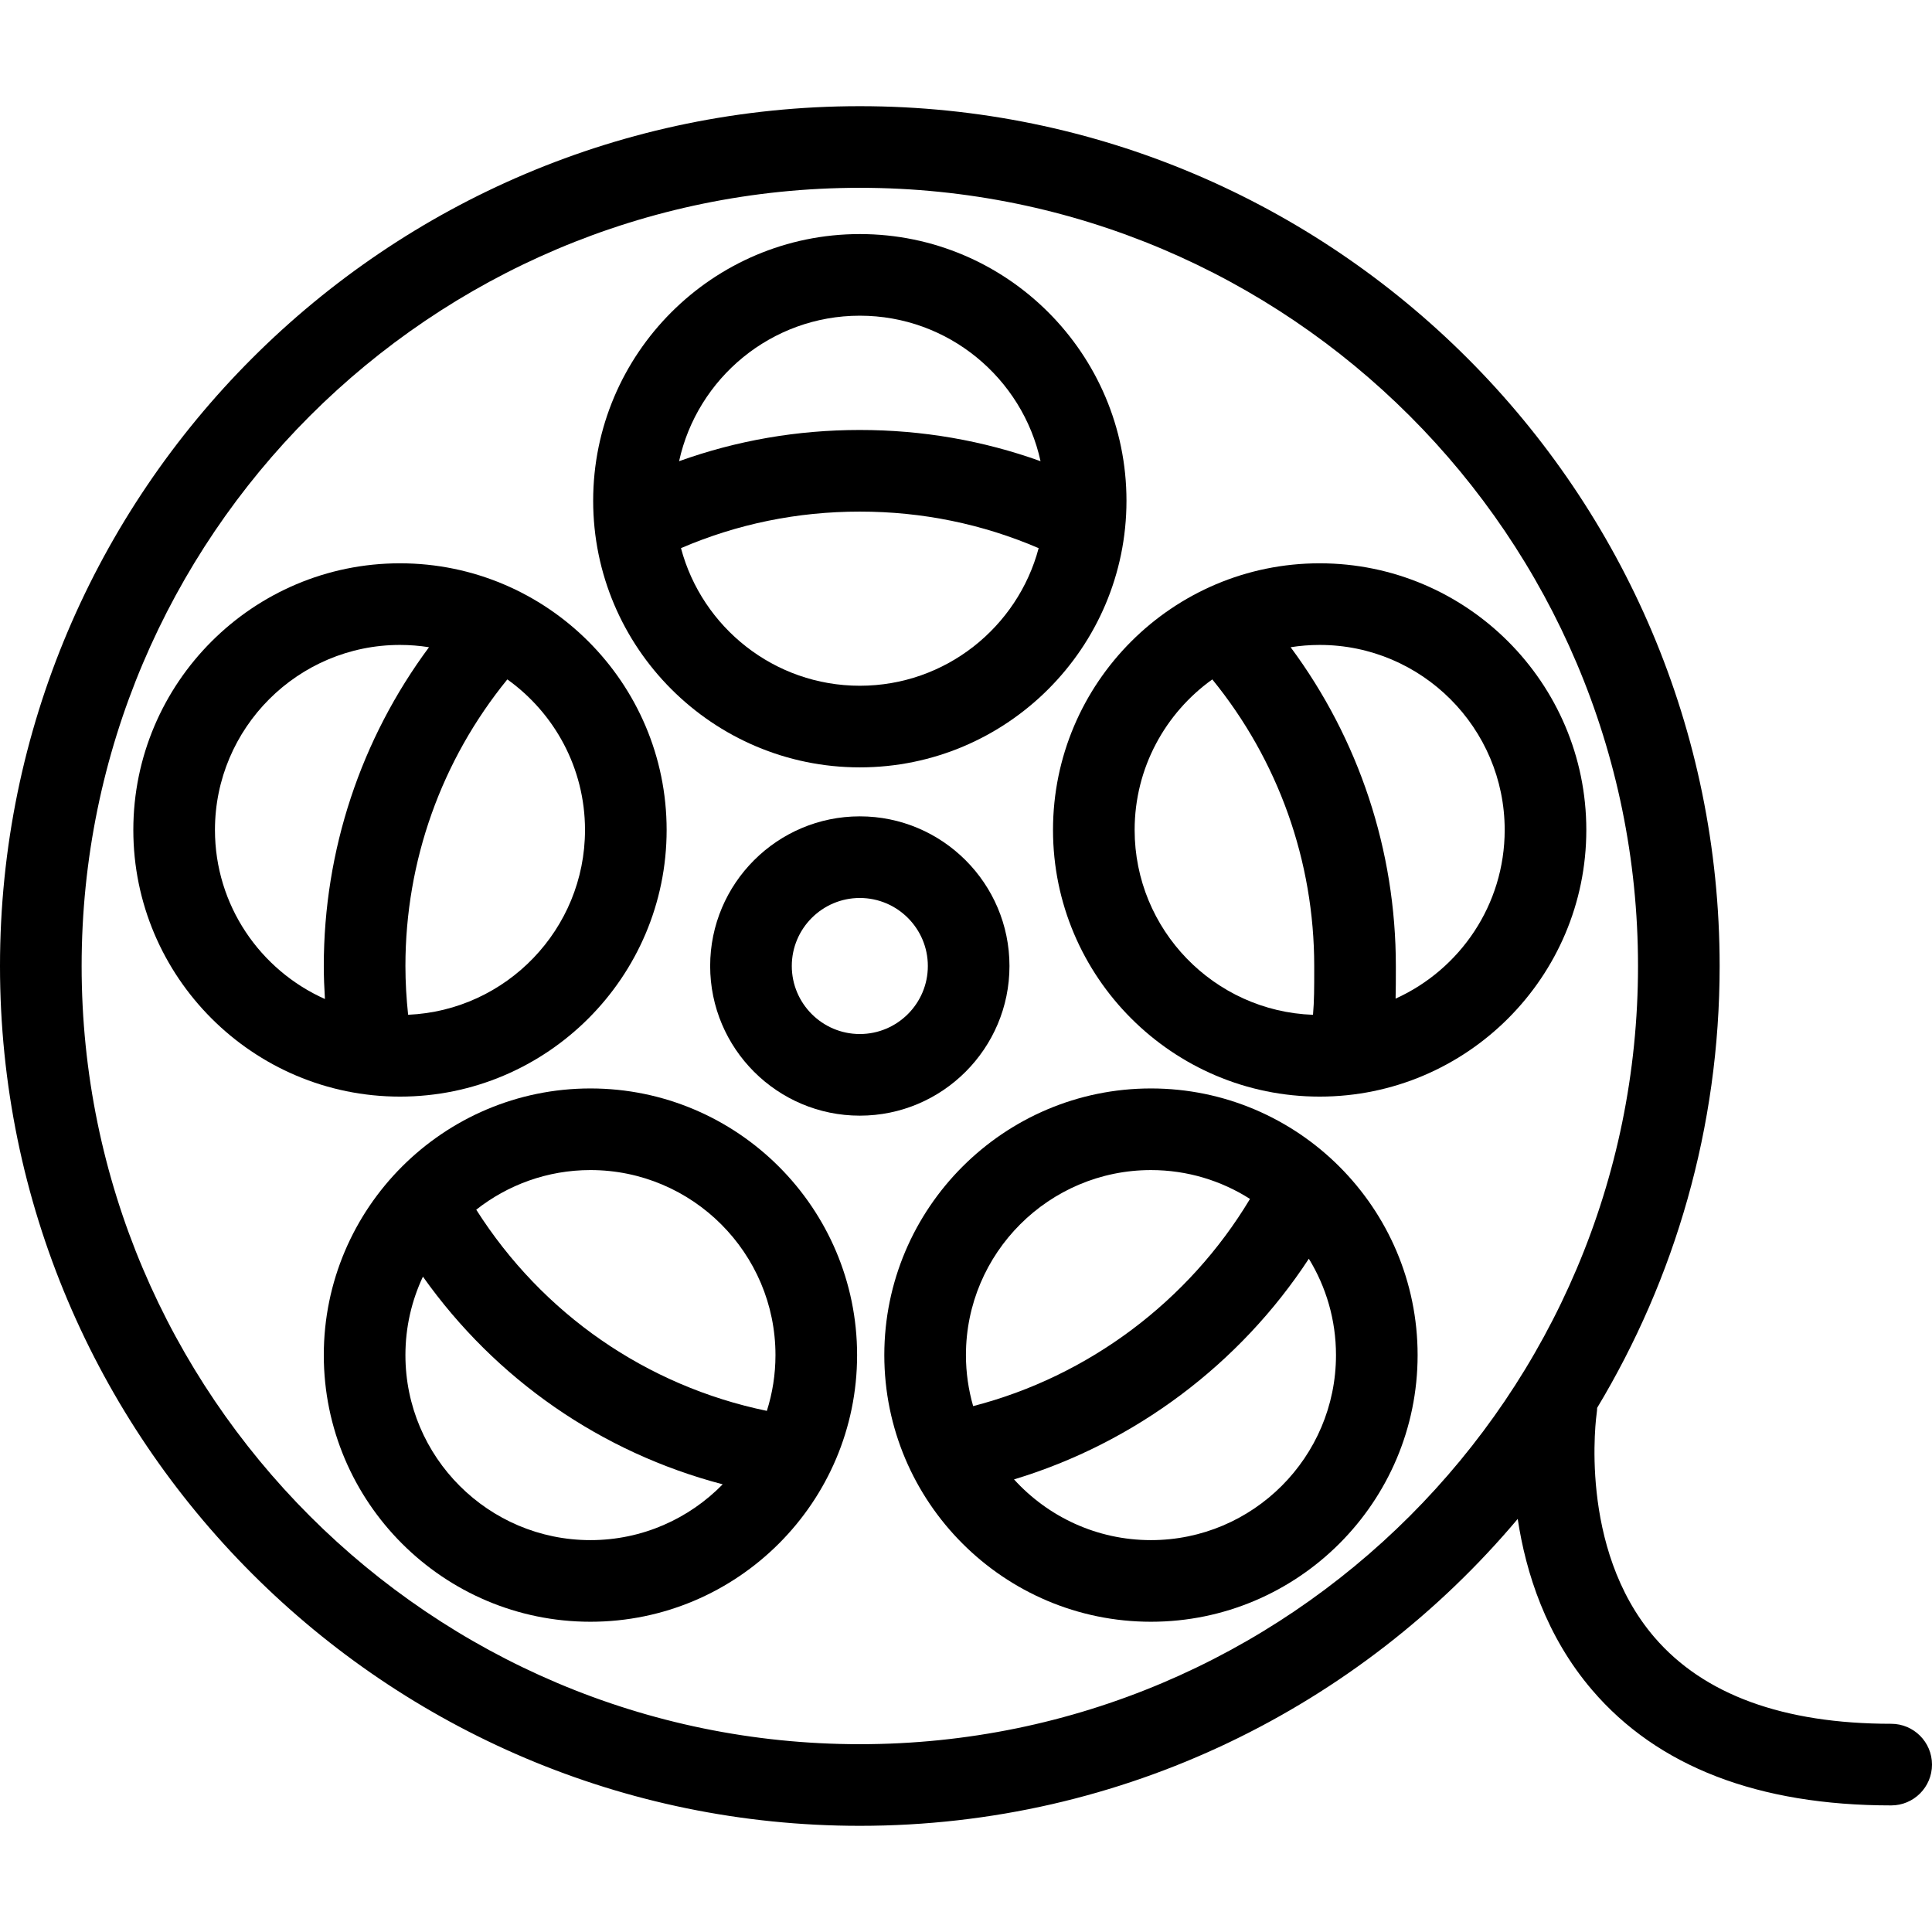
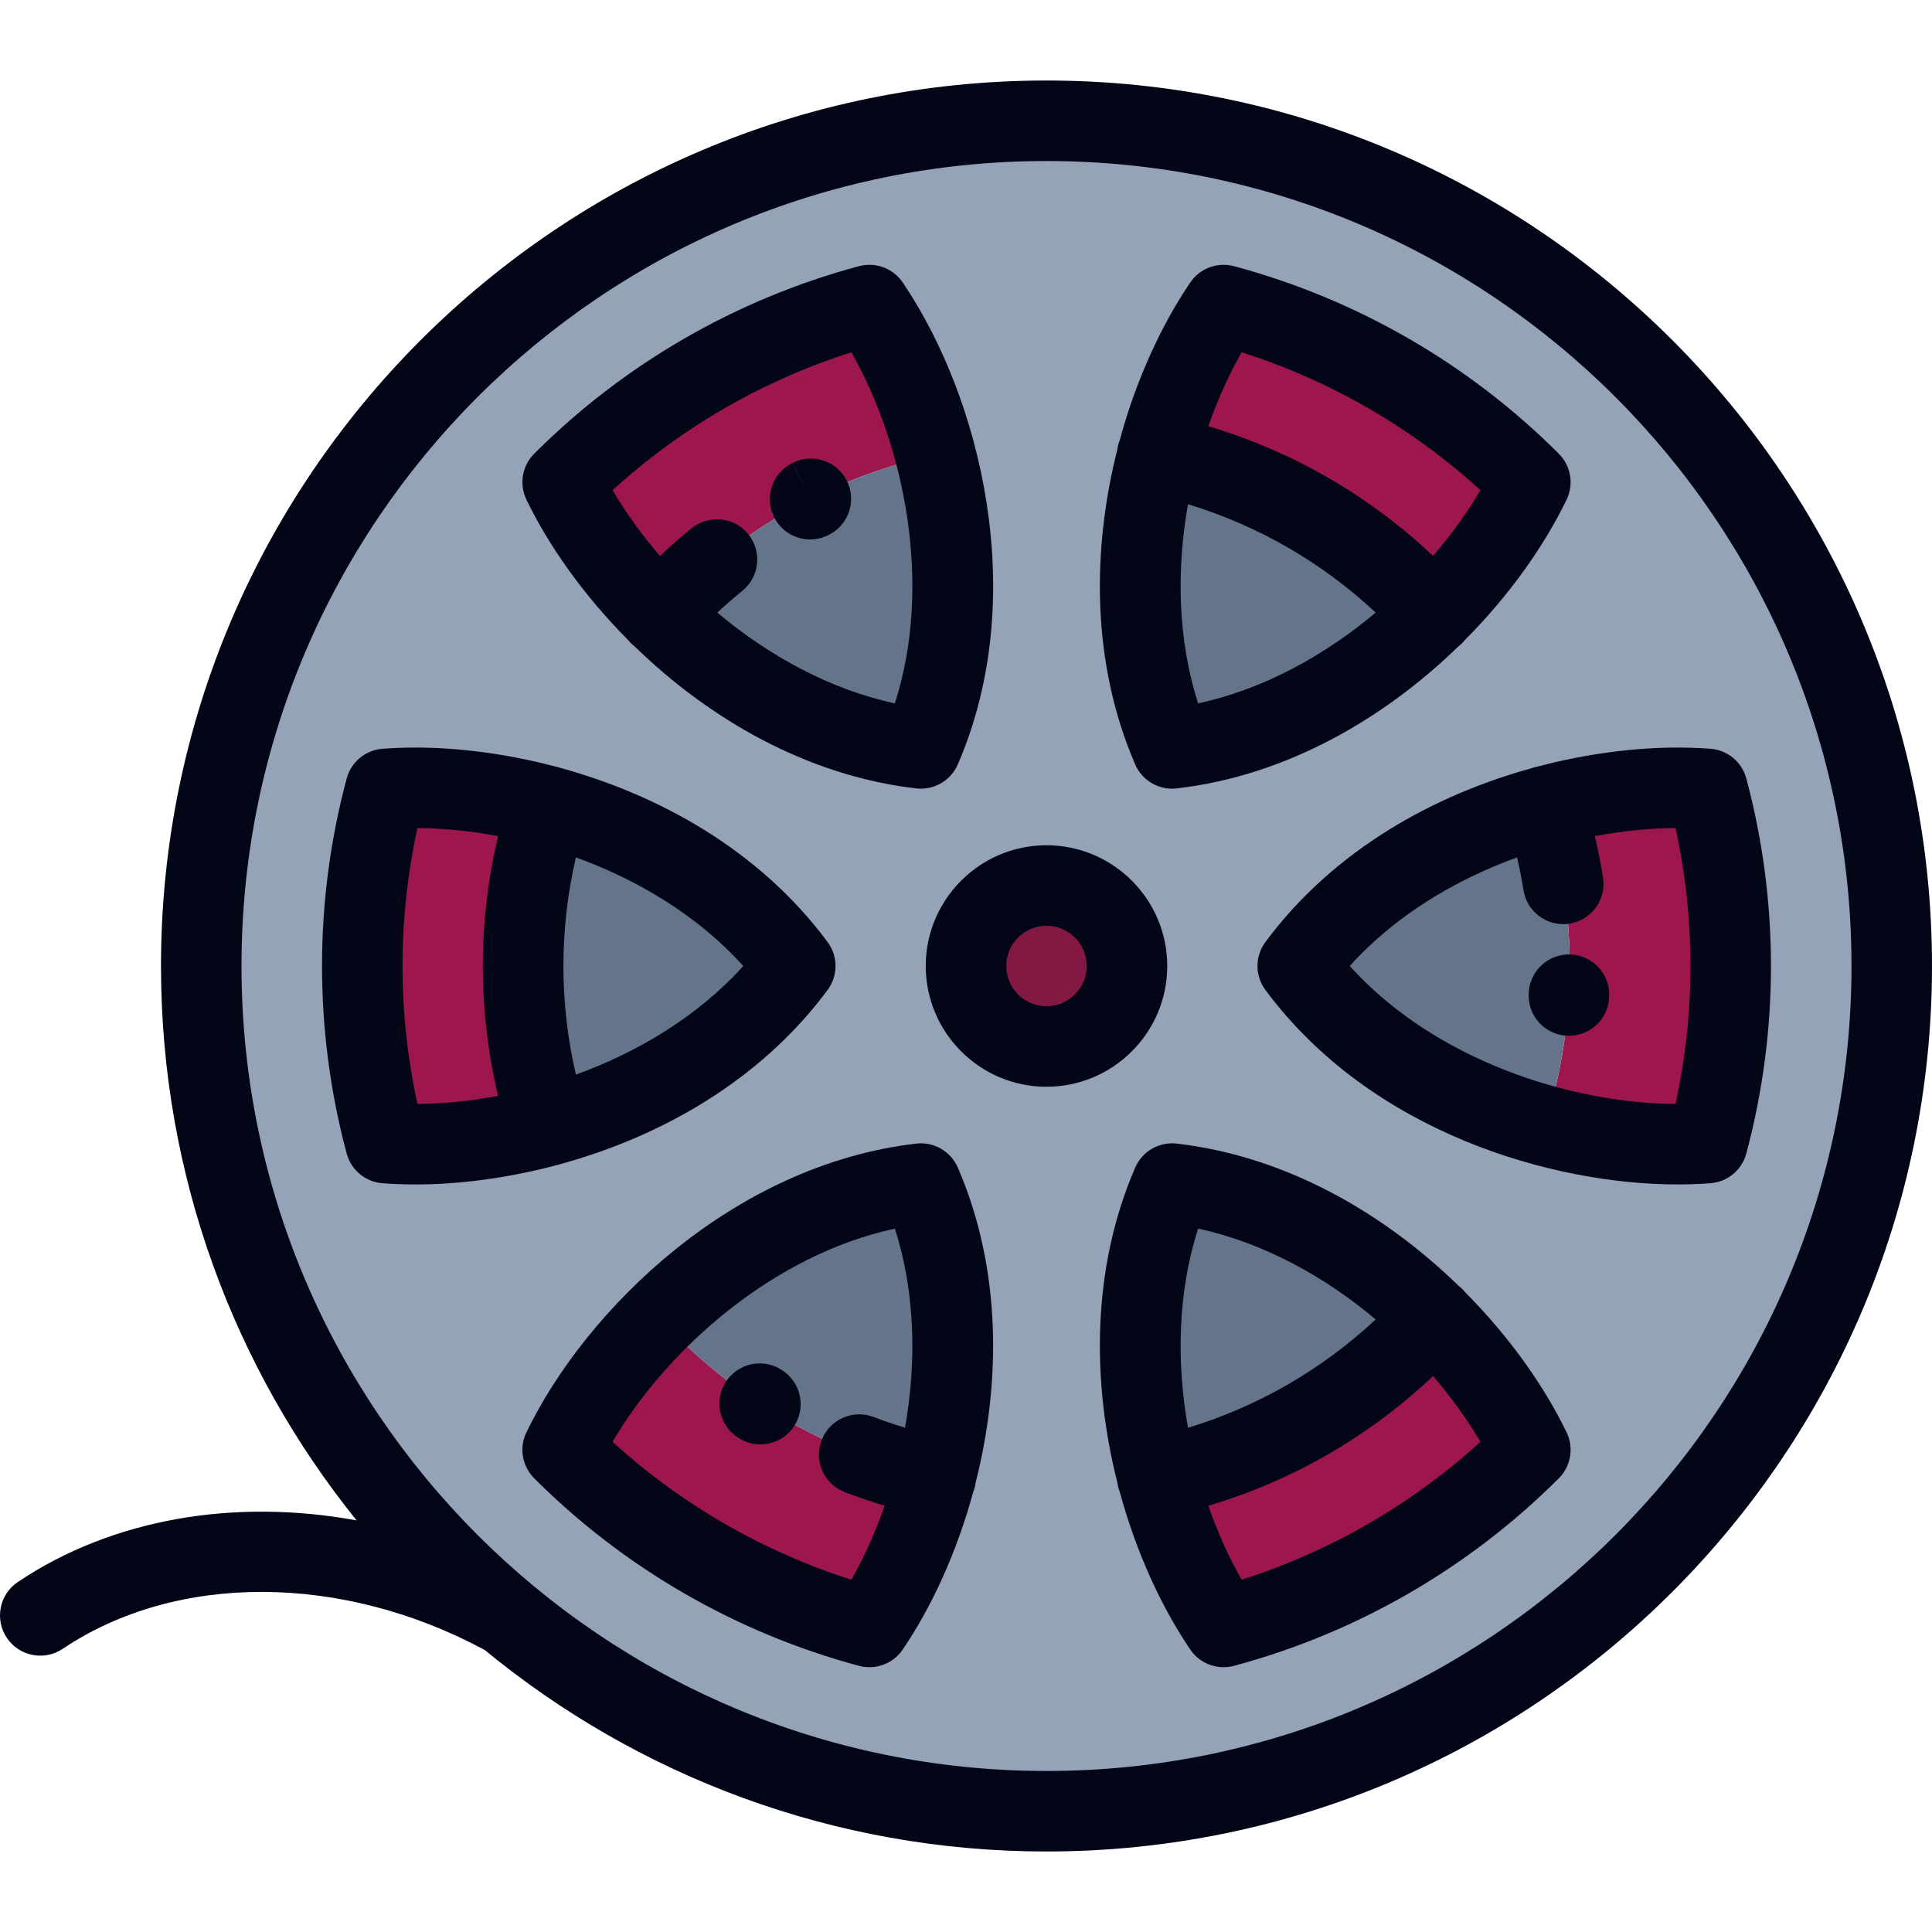
- <svg xmlns="http://www.w3.org/2000/svg" fill="#000000" height="200px" width="200px" version="1.1" id="Capa_1" viewBox="0 0 355.023 355.023" xml:space="preserve">
+ <svg xmlns="http://www.w3.org/2000/svg" height="200px" width="200px" version="1.1" id="Layer_1" viewBox="0 0 511.999 511.999" xml:space="preserve" fill="#020617">
  <g id="SVGRepo_bgCarrier" stroke-width="0" />
  <g id="SVGRepo_tracerCarrier" stroke-linecap="round" stroke-linejoin="round" />
  <g id="SVGRepo_iconCarrier">
    <g>
-       <path d="M185.5,177.512c0-15.164-12.336-27.5-27.5-27.5c-15.164,0-27.5,12.336-27.5,27.5c0,15.164,12.336,27.5,27.5,27.5 C173.164,205.012,185.5,192.675,185.5,177.512z M158,190.012c-6.893,0-12.5-5.607-12.5-12.5c0-6.893,5.607-12.5,12.5-12.5 c6.893,0,12.5,5.607,12.5,12.5C170.5,184.404,164.893,190.012,158,190.012z" />
-       <path d="M122.5,152.512c0-27.019-21.981-49-49-49c-27.019,0-49,21.981-49,49s21.981,49,49,49 C100.518,201.512,122.5,179.53,122.5,152.512z M74.996,186.474c-0.316-2.971-0.496-5.966-0.496-8.962 c0-19.318,6.625-37.805,18.728-52.665c8.631,6.172,14.272,16.269,14.272,27.665C107.5,170.758,93.051,185.688,74.996,186.474z M39.5,152.512c0-18.748,15.252-34,34-34c1.814,0,3.595,0.146,5.333,0.421C66.314,135.818,59.5,156.237,59.5,177.512 c0,2.023,0.084,4.046,0.208,6.065C47.815,178.276,39.5,166.35,39.5,152.512z" />
-       <path d="M108.5,200.012c-27.019,0-49,21.981-49,49s21.981,49,49,49c27.019,0,49-21.981,49-49S135.518,200.012,108.5,200.012z M142.5,249.012c0,3.571-0.557,7.013-1.582,10.249c-22.124-4.577-41.237-17.807-53.404-36.97c5.785-4.553,13.071-7.28,20.986-7.28 C127.247,215.012,142.5,230.264,142.5,249.012z M108.5,283.012c-18.748,0-34-15.252-34-34c0-5.151,1.157-10.035,3.217-14.415 c13.391,18.885,32.773,32.311,55.085,38.161C126.624,279.078,118.015,283.012,108.5,283.012z" />
-       <path d="M211.5,200.012c-27.019,0-49,21.981-49,49s21.981,49,49,49c27.018,0,49-21.981,49-49S238.518,200.012,211.5,200.012z M211.5,215.012c6.691,0,12.932,1.951,18.198,5.302c-11.272,18.804-29.712,32.613-50.873,38.072 c-0.857-2.98-1.325-6.123-1.325-9.374C177.5,230.264,192.752,215.012,211.5,215.012z M211.5,283.012 c-9.963,0-18.94-4.308-25.164-11.159c22.142-6.682,41.473-21.154,54.176-40.55c3.162,5.161,4.988,11.226,4.988,17.709 C245.5,267.759,230.247,283.012,211.5,283.012z" />
-       <path d="M158,141.012c27.018,0,49-21.981,49-49s-21.982-49-49-49c-27.019,0-49,21.981-49,49S130.981,141.012,158,141.012z M158,126.012c-15.736,0-29.004-10.747-32.863-25.286c10.366-4.455,21.395-6.714,32.863-6.714c11.456,0,22.489,2.261,32.862,6.717 C187.002,115.266,173.734,126.012,158,126.012z M158,58.012c16.254,0,29.873,11.468,33.21,26.736 c-10.6-3.808-21.728-5.736-33.21-5.736c-11.494,0-22.618,1.93-33.211,5.737C128.126,69.48,141.746,58.012,158,58.012z" />
-       <path d="M242.5,103.512c-27.019,0-49,21.981-49,49s21.981,49,49,49c27.019,0,49-21.981,49-49S269.518,103.512,242.5,103.512z M208.5,152.512c0-11.396,5.642-21.493,14.272-27.665c12.103,14.86,18.728,33.347,18.728,52.665v0.631 c0.001,3.311,0,5.789-0.223,8.338C223.095,185.833,208.5,170.849,208.5,152.512z M256.454,183.504 c0.044-1.699,0.047-3.439,0.046-5.365v-0.627c0-21.274-6.814-41.694-19.333-58.579c1.738-0.275,3.518-0.421,5.333-0.421 c18.748,0,34,15.252,34,34C276.5,166.288,268.26,178.167,256.454,183.504z" />
-       <path d="M347.523,316.762c-19.8,0-34.43-5.339-43.485-15.869c-14.154-16.459-10.676-40.899-10.626-41.235 c0.049-0.32,0.071-0.636,0.079-0.951C307.773,234.962,316,207.181,316,177.512c0-87.122-70.878-158-158-158S0,90.39,0,177.512 s70.878,158,158,158c48.461,0,91.888-21.938,120.895-56.396c1.49,9.868,5.181,21.513,13.673,31.443 c12.03,14.069,30.521,21.202,54.956,21.202c4.142,0,7.5-3.358,7.5-7.5C355.023,320.12,351.665,316.762,347.523,316.762z M158,320.512c-78.851,0-143-64.15-143-143s64.149-143,143-143s143,64.15,143,143S236.851,320.512,158,320.512z" />
+       <path style="fill:#94a3b8;" d="M343.915,256c15.968-21.511,40.538-35.525,65.458-42.343c14.828-4.054,29.775-5.564,43.113-4.59 c8.236,30.749,8.236,63.12,0,93.867C416.722,305.544,369.379,290.303,343.915,256L343.915,256z M174.642,162.819 c-10.923-10.811-19.704-23.004-25.529-35.041c22.506-22.506,50.543-38.693,81.289-46.933 c20.143,29.668,30.616,78.289,13.636,117.495C217.428,195.267,193.005,180.994,174.642,162.819L174.642,162.819z M306.686,120.476 c3.896-14.865,10.069-28.567,17.578-39.63c30.746,8.241,58.783,24.427,81.291,46.933c-5.828,12.037-14.609,24.229-25.533,35.041 c-18.364,18.175-42.79,32.445-69.401,35.518C299.979,173.754,300.127,145.47,306.686,120.476L306.686,120.476z M102.178,209.067 c13.336-0.974,28.29,0.537,43.111,4.592c24.922,6.819,49.494,20.833,65.462,42.341c-15.968,21.513-40.54,35.524-65.462,42.343 c-14.822,4.054-29.775,5.564-43.111,4.589C93.94,272.187,93.94,239.814,102.178,209.067L102.178,209.067z M277.331,234.667 c11.784,0,21.333,9.551,21.333,21.332c0,11.781-9.548,21.333-21.333,21.333c-11.778,0-21.333-9.551-21.333-21.333 C255.999,244.218,265.554,234.667,277.331,234.667L277.331,234.667z M501.333,256c0-123.71-100.29-223.997-224-223.997 C153.624,32.003,53.335,132.29,53.335,256c0,69.168,31.355,131.014,80.62,172.103c38.848,32.402,88.839,51.894,143.378,51.894 C401.042,479.997,501.333,379.71,501.333,256L501.333,256z M149.113,384.221c15.622-32.276,52.491-65.657,94.929-70.559 c10.646,24.583,10.495,52.869,3.937,77.861c-3.898,14.866-10.066,28.567-17.579,39.63 C199.656,422.913,171.619,406.727,149.113,384.221L149.113,384.221z M306.686,391.523c-6.558-24.993-6.707-53.278,3.939-77.863 c26.61,3.072,51.033,17.345,69.397,35.52c10.923,10.811,19.706,23.003,25.533,35.041c-22.508,22.506-50.545,38.693-81.291,46.932 C316.755,420.091,310.582,406.389,306.686,391.523z" />
+       <path style="fill:#831843;" d="M298.664,256c0-11.781-9.548-21.332-21.333-21.332c-11.778,0-21.333,9.551-21.333,21.332 s9.555,21.333,21.333,21.333C289.116,277.331,298.664,267.781,298.664,256z" />
+       <path style="fill:#9d174d;" d="M145.29,298.343c-8.827-27.539-8.827-57.148,0-84.685c-14.822-4.056-29.775-5.566-43.111-4.592 c-8.238,30.749-8.238,63.12,0,93.867C115.515,303.907,130.467,302.397,145.29,298.343z" />
+       <path style="fill:#64748b;" d="M145.29,213.658c-8.827,27.537-8.827,57.145,0,84.685c24.922-6.819,49.494-20.831,65.462-42.343 C194.784,234.491,170.212,220.476,145.29,213.658z" />
+       <path style="fill:#9d174d;" d="M247.98,391.523c-28.26-6.122-53.905-20.926-73.338-42.341 c-10.923,10.809-19.704,23.001-25.529,35.039c22.506,22.506,50.543,38.693,81.289,46.932 C237.914,420.091,244.077,406.389,247.98,391.523z" />
+       <path style="fill:#64748b;" d="M174.642,349.182c19.433,21.415,45.078,36.219,73.338,42.341 c6.556-24.993,6.709-53.278-3.937-77.861C217.428,316.735,193.009,331.008,174.642,349.182z" />
+       <path style="fill:#9d174d;" d="M380.022,349.179c-19.431,21.417-45.074,36.221-73.336,42.343 c3.9,14.866,10.069,28.567,17.578,39.63c30.746-8.241,58.783-24.426,81.291-46.932 C399.728,372.183,390.945,359.992,380.022,349.179z" />
+       <path style="fill:#64748b;" d="M306.686,391.523c28.262-6.122,53.905-20.926,73.336-42.343 c-18.364-18.173-42.786-32.447-69.397-35.52C299.979,338.244,300.127,366.53,306.686,391.523z" />
+       <path style="fill:#9d174d;" d="M409.374,213.656c8.834,27.539,8.834,57.147,0,84.684c14.828,4.056,29.775,5.566,43.113,4.592 c8.236-30.747,8.236-63.118,0-93.867C439.149,208.093,424.202,209.603,409.374,213.656z" />
+       <path style="fill:#64748b;" d="M409.374,298.341c8.834-27.537,8.834-57.145,0-84.684c-24.92,6.819-49.491,20.833-65.458,42.343 C359.883,277.51,384.453,291.524,409.374,298.341z" />
+       <path style="fill:#9d174d;" d="M306.686,120.476c28.262,6.122,53.905,20.926,73.336,42.343 c10.923-10.811,19.706-23.004,25.533-35.041c-22.508-22.506-50.545-38.693-81.291-46.933 C316.755,91.909,310.586,105.611,306.686,120.476z" />
+       <path style="fill:#64748b;" d="M380.022,162.819c-19.431-21.417-45.074-36.221-73.336-42.343 c-6.558,24.994-6.707,53.278,3.935,77.861C337.236,195.265,361.658,180.994,380.022,162.819z" />
+       <path style="fill:#9d174d;" d="M174.642,162.819c19.433-21.417,45.074-36.221,73.338-42.343 c-3.902-14.865-10.066-28.567-17.579-39.63c-30.746,8.241-58.783,24.427-81.289,46.933 C154.938,139.816,163.717,152.008,174.642,162.819z" />
+       <path style="fill:#64748b;" d="M247.98,120.476c-28.264,6.122-53.905,20.926-73.338,42.343 c18.364,18.175,42.786,32.447,69.397,35.52C254.685,173.757,254.536,145.472,247.98,120.476z" />
+     </g>
+     <g>
+       <path style="fill:#020617;" d="M277.331,21.336C147.935,21.336,42.666,126.606,42.666,256c0,55.569,19.428,106.678,51.831,146.921 c-32.313-5.926-64.748-0.482-89.775,16.326c-4.892,3.285-6.195,9.912-2.909,14.802c3.283,4.891,9.911,6.193,14.803,2.908 c30.131-20.235,73.992-20.095,111.855,0.315c40.534,33.345,92.4,53.391,148.86,53.391c129.396,0,234.667-105.27,234.667-234.664 S406.728,21.336,277.331,21.336z M277.331,469.329c-117.63,0-213.33-95.699-213.33-213.329s95.7-213.329,213.33-213.329 c117.632,0,213.333,95.699,213.333,213.329S394.965,469.329,277.331,469.329z" />
+       <path style="fill:#020617;" d="M148.546,308.502c0.052-0.017,0.102-0.041,0.155-0.059c25.485-7.02,52.27-21.366,70.617-46.085 c2.802-3.775,2.802-8.94,0-12.716c-18.353-24.726-45.149-39.072-70.638-46.091c-0.046-0.015-0.087-0.036-0.133-0.05 c-0.371-0.118-0.744-0.213-1.115-0.289c-13.28-3.537-26.16-5.097-37.257-5.097c-2.964,0-5.917,0.106-8.774,0.314 c-4.529,0.331-8.353,3.493-9.528,7.878c-8.711,32.511-8.711,66.878,0,99.388c1.176,4.385,4.999,7.547,9.528,7.878 c2.857,0.209,5.808,0.315,8.776,0.315c11.105,0,24.002-1.562,37.294-5.108C147.829,308.703,148.188,308.616,148.546,308.502z M196.976,256c-12.051,13.364-27.95,22.836-44.361,28.784c-4.407-19-4.407-38.571,0.002-57.569 C169.027,233.163,184.925,242.634,196.976,256z M110.627,219.449c6.734,0.03,13.97,0.732,21.387,2.13 c-5.404,22.704-5.404,46.133,0,68.839c-7.419,1.4-14.655,2.101-21.387,2.131C105.357,268.495,105.357,243.506,110.627,219.449z" />
+       <path style="fill:#020617;" d="M309.331,256c0-17.645-14.355-31.999-32-31.999s-32,14.354-32,31.999 c0,17.646,14.355,32.002,32,32.002C294.976,288.002,309.331,273.646,309.331,256z M277.331,266.666 c-5.88,0-10.665-4.785-10.665-10.667c0-5.881,4.785-10.664,10.665-10.664s10.665,4.784,10.665,10.664 C287.997,261.881,283.211,266.666,277.331,266.666z" />
+       <path style="fill:#020617;" d="M166.322,169.478c0.35,0.434,0.725,0.853,1.15,1.24c0.231,0.21,0.47,0.404,0.715,0.59 c19.42,18.902,45.338,34.245,74.628,37.628c0.411,0.048,0.821,0.07,1.227,0.07c4.21,0,8.082-2.494,9.784-6.428 c19.299-44.559,5.961-97.444-14.599-127.726c-2.553-3.757-7.2-5.487-11.588-4.312c-32.511,8.713-62.273,25.897-86.069,49.694 c-3.211,3.211-4.038,8.102-2.061,12.189C145.46,144.722,154.645,157.722,166.322,169.478z M225.625,93.358 c14.134,24.846,21.604,61.761,11.522,93.043c-17.334-3.729-33.53-12.705-47.043-24.05c2.151-2.003,4.357-3.942,6.628-5.783 c4.575-3.711,5.275-10.428,1.565-15.004c-3.711-4.576-10.427-5.276-15.003-1.567c-2.879,2.334-5.679,4.792-8.39,7.348 c-4.881-5.665-9.12-11.561-12.567-17.445C180.529,113.311,202.158,100.823,225.625,93.358z" />
+       <path style="fill:#020617;" d="M253.832,309.423c-1.869-4.315-6.348-6.901-11.013-6.358 c-48.235,5.572-87.364,43.566-103.307,76.509c-1.979,4.088-1.152,8.979,2.059,12.19c23.794,23.797,53.556,40.98,86.069,49.694 c0.916,0.245,1.844,0.364,2.763,0.364c3.475,0,6.807-1.704,8.823-4.676c7.663-11.283,14.318-25.708,18.659-41.669 c0.214-0.542,0.392-1.107,0.521-1.696c0.063-0.29,0.105-0.578,0.142-0.867C265.217,366.633,265.554,336.496,253.832,309.423z M225.627,418.642c-23.466-7.465-45.096-19.955-63.29-36.54c14.449-24.663,42.682-49.588,74.811-56.5 c5.44,16.877,5.763,35.39,2.694,52.765c-2.804-0.86-5.588-1.802-8.322-2.848c-5.502-2.106-11.671,0.646-13.776,6.149 c-2.107,5.502,0.645,11.67,6.149,13.776c3.465,1.327,6.992,2.523,10.556,3.592C231.983,406.096,228.998,412.715,225.627,418.642z" />
+       <path style="fill:#020617;" d="M388.337,342.517c-0.348-0.433-0.723-0.852-1.148-1.237c-0.221-0.201-0.452-0.382-0.686-0.561 c-19.424-18.914-45.353-34.271-74.652-37.656c-4.671-0.539-9.144,2.043-11.013,6.357c-11.726,27.073-11.391,57.211-4.721,83.494 c0.039,0.289,0.081,0.578,0.144,0.868c0.127,0.59,0.304,1.155,0.521,1.697c4.339,15.961,10.997,30.385,18.657,41.669 c2.017,2.972,5.349,4.676,8.825,4.676c0.916,0,1.844-0.118,2.761-0.364c32.511-8.713,62.273-25.897,86.073-49.694 c3.213-3.211,4.038-8.103,2.061-12.191C409.205,367.275,400.019,354.274,388.337,342.517z M317.518,325.599 c17.339,3.729,33.536,12.709,47.051,24.059c-14.22,13.281-31.132,23.045-49.745,28.722C311.753,361,312.078,342.48,317.518,325.599 z M329.039,418.642c-3.371-5.924-6.355-12.537-8.82-19.593c22.341-6.669,42.609-18.371,59.552-34.383 c4.877,5.663,9.115,11.555,12.559,17.436C374.136,398.687,352.503,411.177,329.039,418.642z" />
+       <path style="fill:#020617;" d="M462.79,206.306c-1.176-4.386-4.999-7.548-9.528-7.879c-2.857-0.209-5.808-0.314-8.774-0.314 c-11.087,0-23.956,1.557-37.222,5.089c-0.385,0.078-0.769,0.174-1.15,0.295c-0.059,0.018-0.11,0.044-0.166,0.063 c-25.479,7.022-52.255,21.367-70.601,46.081c-2.802,3.775-2.802,8.94,0,12.716c28.231,38.032,76.436,51.528,109.138,51.528 c2.967,0,5.919-0.106,8.774-0.315c4.529-0.331,8.353-3.491,9.528-7.878C471.499,273.184,471.499,238.817,462.79,206.306z M444.037,292.55c-27.654-0.123-63.759-11.496-86.345-36.551c12.047-13.361,27.941-22.83,44.346-28.78 c0.665,2.882,1.244,5.782,1.705,8.686c0.833,5.254,5.369,8.998,10.523,8.998c0.555,0,1.119-0.044,1.683-0.133 c5.819-0.923,9.788-6.388,8.866-12.207c-0.583-3.674-1.312-7.342-2.173-10.982c7.421-1.401,14.659-2.104,21.396-2.133 C449.306,243.506,449.306,268.494,444.037,292.55z" />
+       <path style="fill:#020617;" d="M300.834,202.577c1.703,3.935,5.574,6.429,9.784,6.429c0.406,0,0.817-0.023,1.227-0.07 c29.294-3.382,55.214-18.728,74.636-37.631c0.242-0.183,0.479-0.376,0.708-0.583c0.425-0.385,0.798-0.803,1.146-1.236 c11.684-11.757,20.87-24.758,26.823-37.057c1.978-4.088,1.152-8.98-2.061-12.191c-23.8-23.798-53.562-40.981-86.073-49.694 c-4.388-1.176-9.036,0.556-11.586,4.312c-7.675,11.304-14.34,25.759-18.683,41.754c-0.201,0.517-0.375,1.051-0.496,1.611 c-0.065,0.291-0.107,0.581-0.144,0.872C289.447,145.371,289.111,175.506,300.834,202.577z M314.824,133.62 c18.613,5.677,35.526,15.441,49.745,28.722c-13.516,11.349-29.714,20.328-47.053,24.057 C312.076,169.517,311.753,150.999,314.824,133.62z M329.039,93.358c23.464,7.465,45.094,19.953,63.292,36.541 c-3.443,5.881-7.682,11.773-12.559,17.436c-16.943-16.013-37.211-27.715-59.552-34.384 C322.685,105.895,325.671,99.28,329.039,93.358z" />
+       <path style="fill:#020617;" d="M214.698,142.96c1.602,0,3.229-0.363,4.761-1.129c0.004-0.002,0.166-0.083,0.171-0.084 c5.277-2.618,7.434-9.019,4.815-14.296c-2.617-5.278-9.017-7.435-14.296-4.816l-0.173,0.087l4.715,9.57l-4.772-9.541 c-5.269,2.635-7.404,9.043-4.772,14.312C207.016,140.8,210.783,142.96,214.698,142.96z" />
+       <path style="fill:#020617;" d="M207.521,363.288c-0.125-0.085-0.256-0.171-0.398-0.262c-4.949-3.198-11.551-1.781-14.751,3.166 c-3.198,4.948-1.781,11.552,3.167,14.75c0.002,0.002,0.039,0.027,0.07,0.046c1.812,1.208,3.865,1.786,5.898,1.786 c3.408,0,6.761-1.632,8.825-4.664C213.65,373.24,212.39,366.604,207.521,363.288z" />
+       <path style="fill:#020617;" d="M416.41,252.957c-5.898-0.347-10.928,4.147-11.269,10.029l-0.015,0.259 c-0.323,5.883,4.186,10.912,10.068,11.235c0.198,0.011,0.396,0.016,0.594,0.016c5.623,0,10.33-4.4,10.641-10.084l0.011-0.188 C426.781,258.345,422.289,253.299,416.41,252.957z" />
    </g>
  </g>
</svg>
